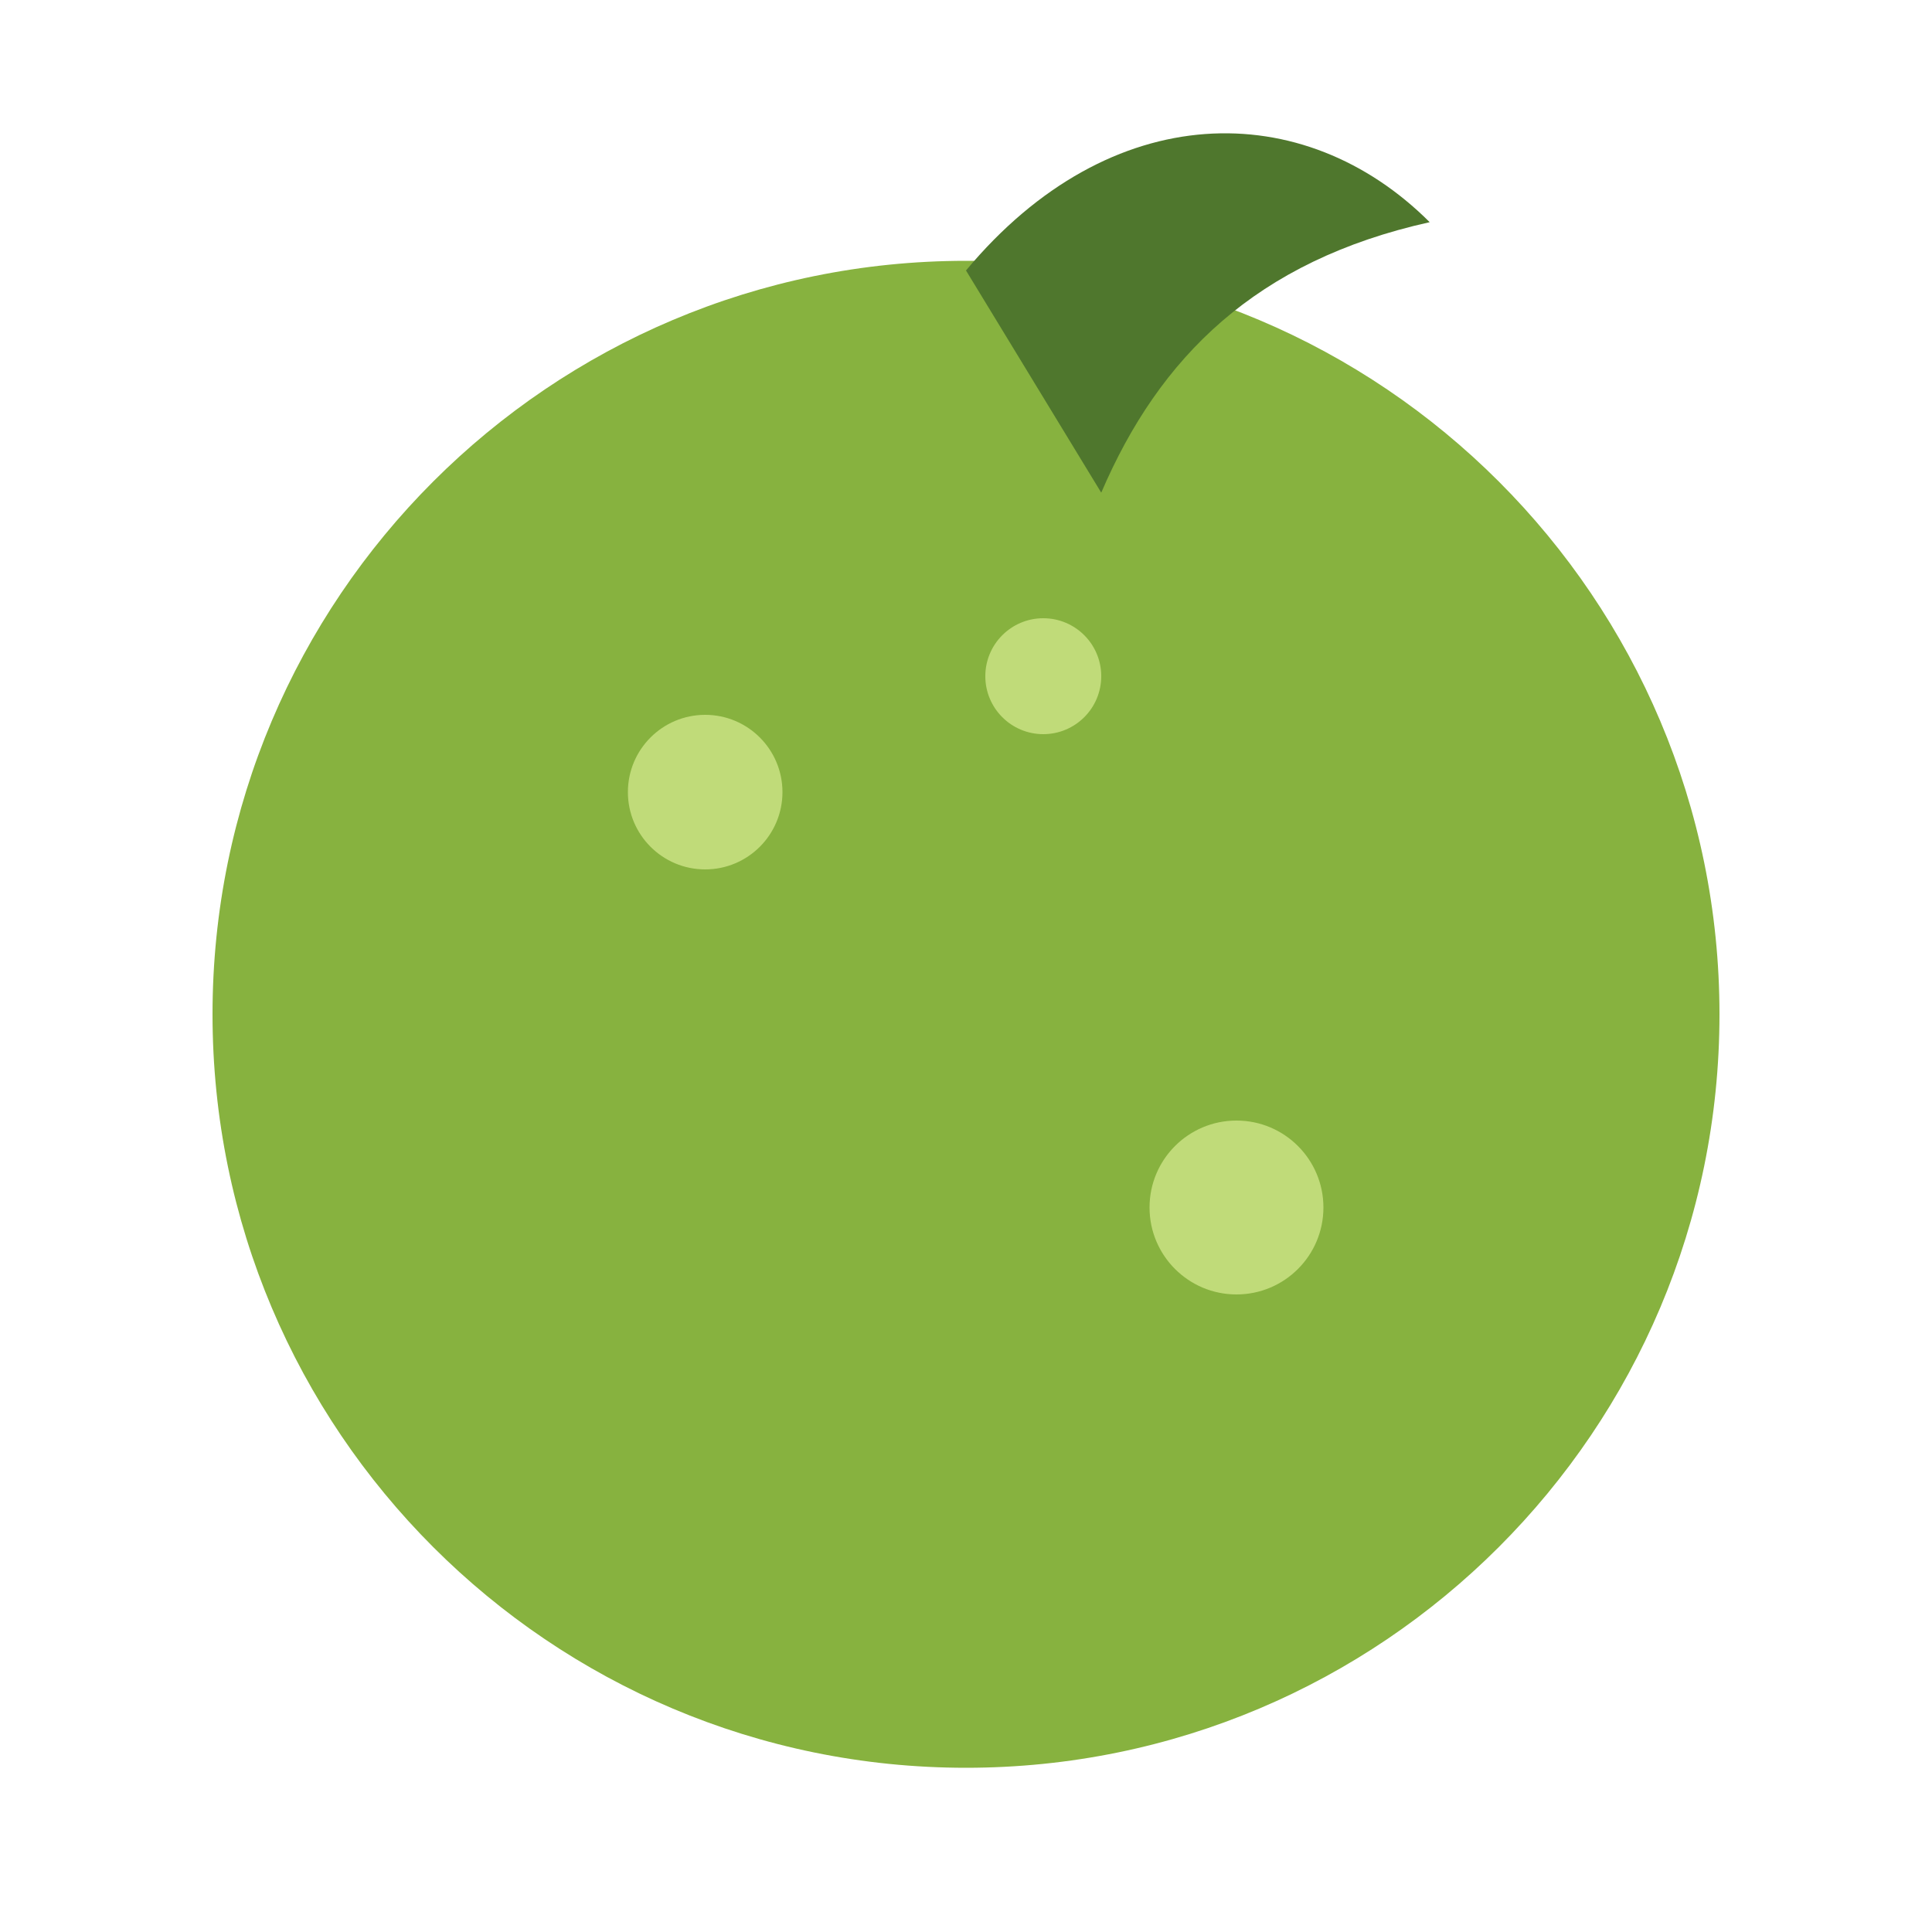
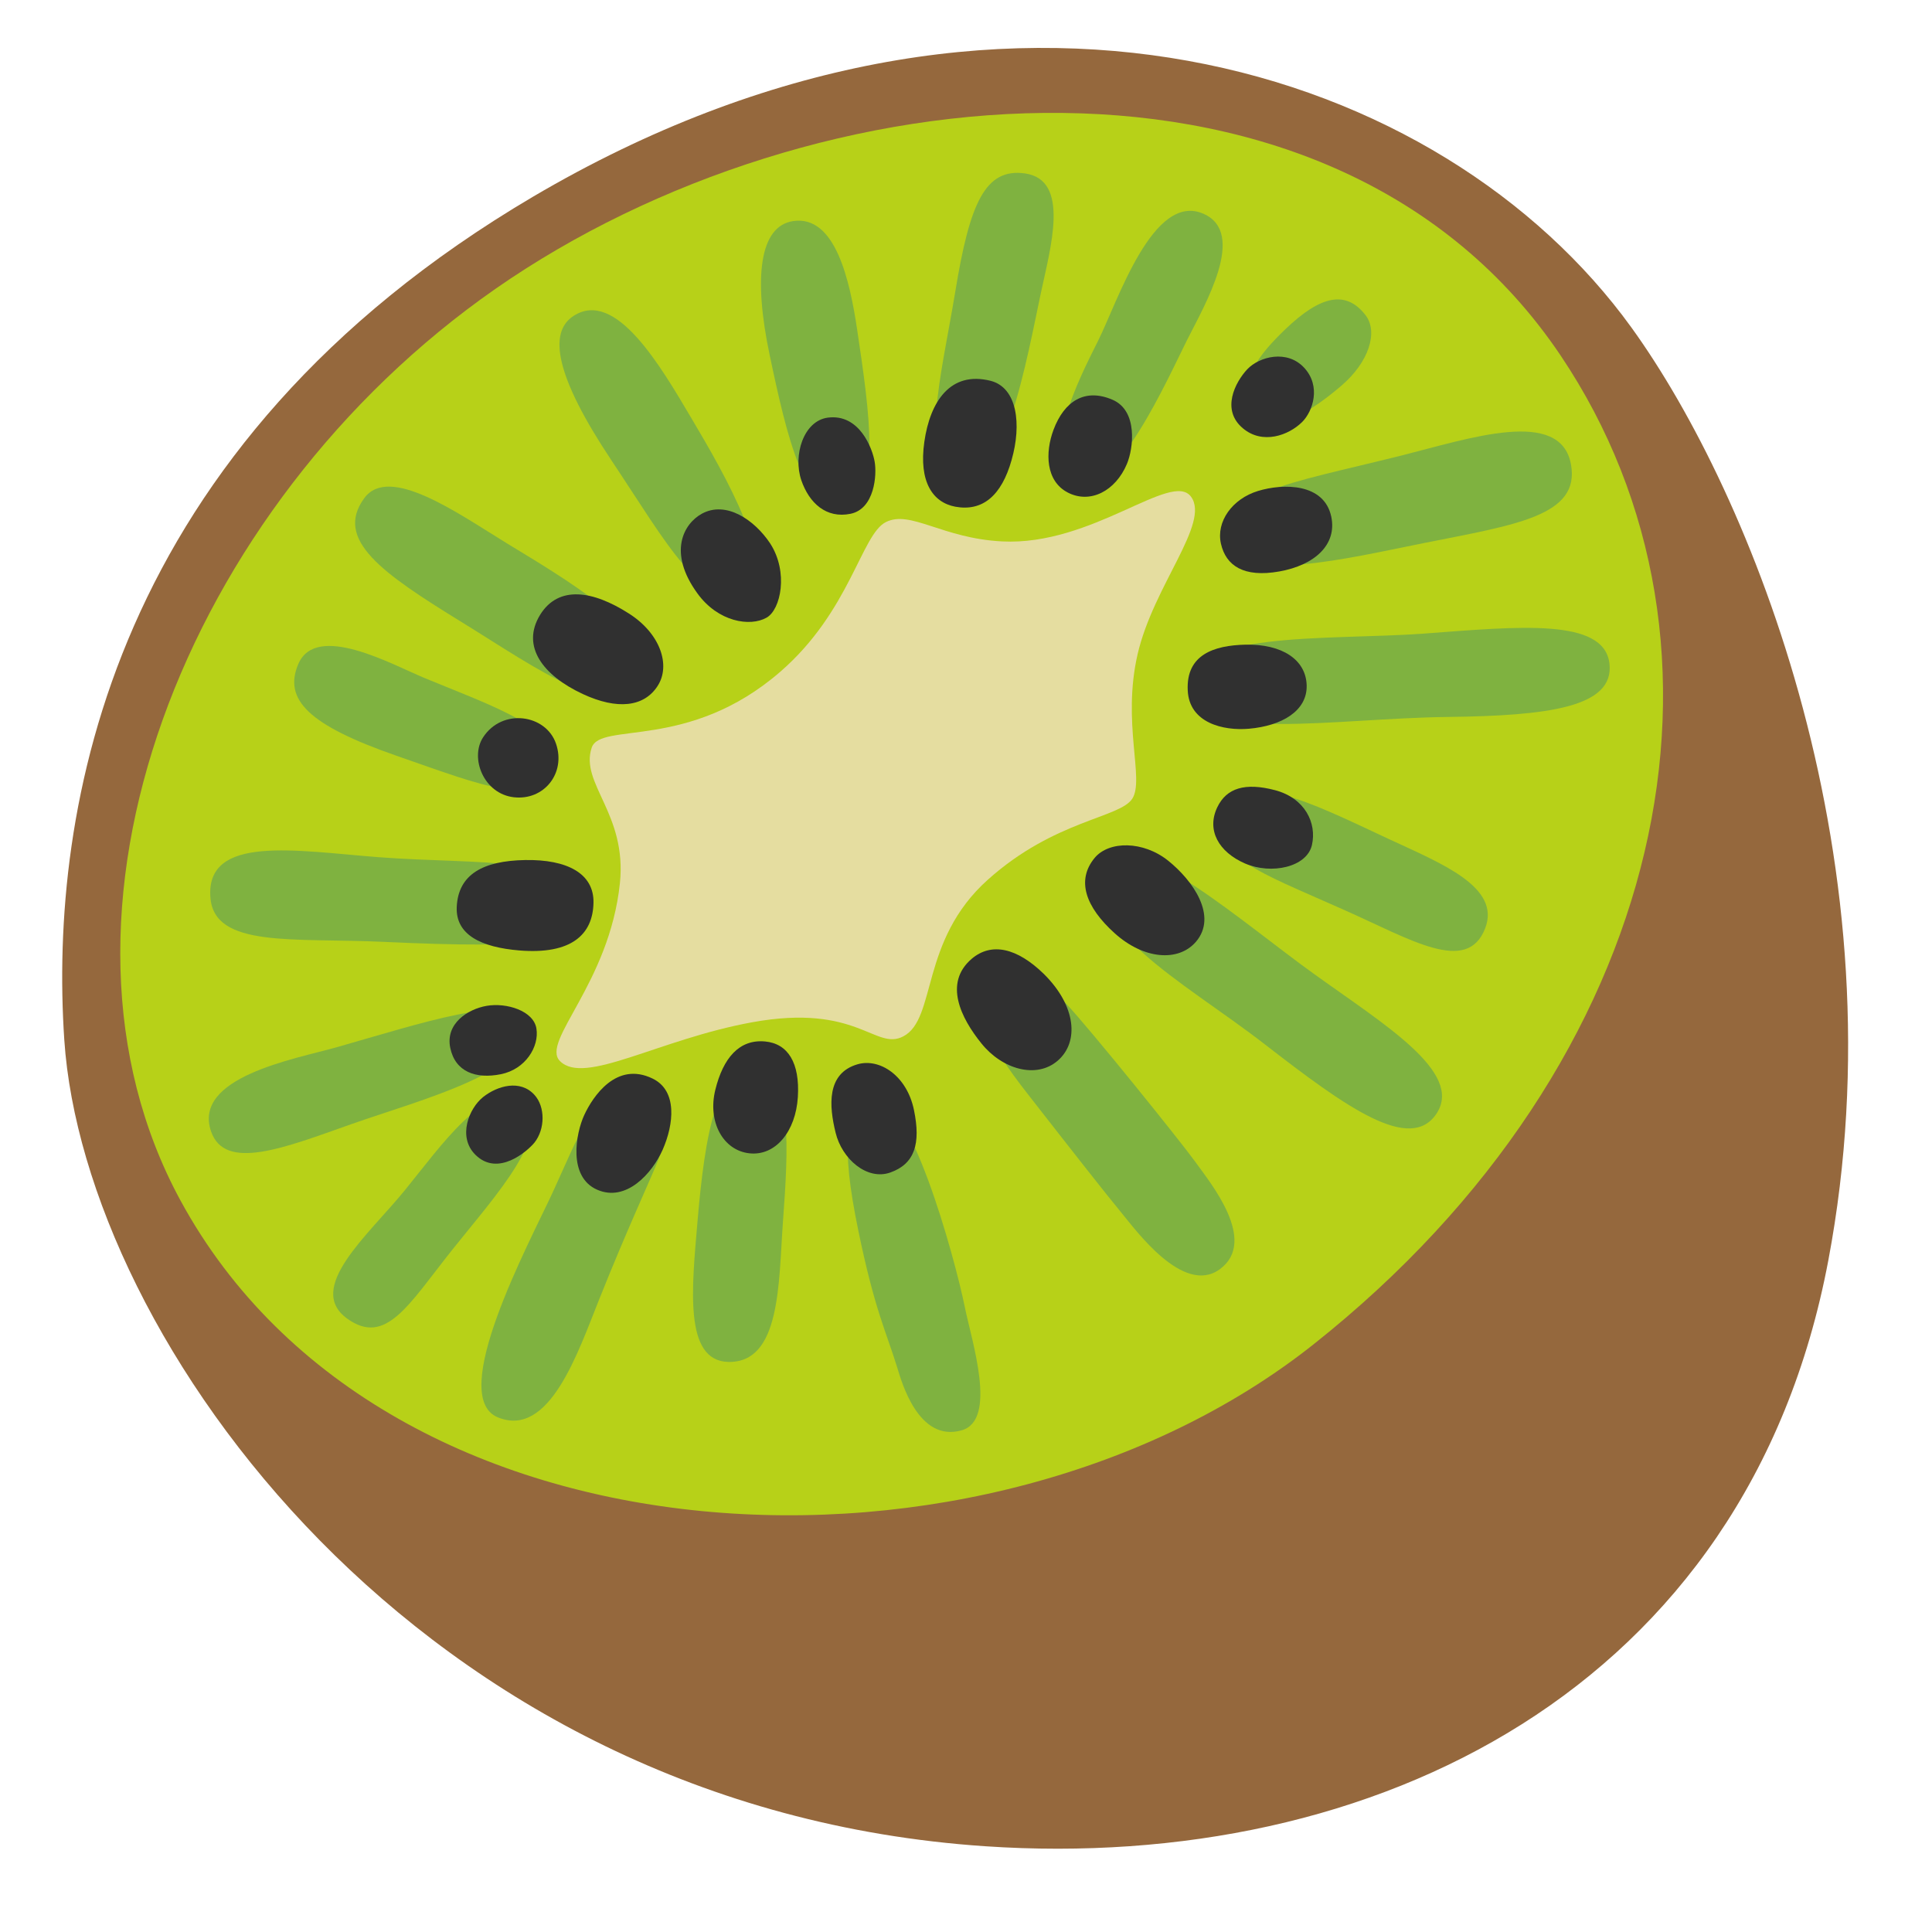
- <svg xmlns="http://www.w3.org/2000/svg" viewBox="0 0 200 200">
-   <circle cx="100" cy="105" r="78" fill="#87b23f" />
-   <path d="M100 28c15-18 35-18 48-5-18 4-28 14-34 28" fill="#4f772d" />
-   <circle cx="73" cy="82" r="8" fill="#d9ed92" opacity=".7" />
-   <circle cx="128" cy="125" r="9" fill="#d9ed92" opacity=".7" />
-   <circle cx="108" cy="70" r="6" fill="#d9ed92" opacity=".7" />
+ <svg xmlns="http://www.w3.org/2000/svg" version="1.1" id="Layer_3" x="0px" y="0px" viewBox="0 0 128 128" style="enable-background:new 0 0 128 128;" xml:space="preserve">
+   <path style="fill:#95683D;" d="M4.26,68.9c1.32,19.7,23.47,50.9,61.03,53.42c25.67,1.73,50.47-10.35,55.84-38.81  c4.94-26.16-5.08-50.79-13.05-61.82c-12.44-17.21-41.61-27-72.78-8.65C7.27,29.57,3.24,53.63,4.26,68.9z" />
+   <path style="fill:#B7D118;" d="M11.96,79.54c13.59,25,53.43,26.68,75.06,9.53c23.75-18.83,29.28-46.31,16.38-65.51  C88.42,1.27,53.91,4.45,32.82,19.14C12.13,33.56,1.7,60.67,11.96,79.54z" />
+   <path style="fill:#E5DDA0;" d="M39.2,49.54c-0.79,2.38,2.35,4.36,1.87,8.98c-0.7,6.65-5.27,10.48-3.97,11.78  c1.63,1.63,6.49-1.43,12.72-2.57c7-1.28,8.17,1.91,10.03,0.93c2.22-1.17,1.08-6.34,5.6-10.38c4.43-3.97,8.75-4.08,9.57-5.37  c0.82-1.28-0.7-5.02,0.35-9.57c1.05-4.55,4.82-8.68,3.54-10.43c-1.28-1.75-6.53,3.27-12.52,2.96c-3.96-0.2-6.07-2.1-7.7-1.28  s-2.36,5.9-7,9.92C45.61,49.78,39.78,47.79,39.2,49.54z" />
+   <path style="fill:#7FB240;" d="M79.75,14.17c-3.35-1.5-5.69,5.78-6.99,8.39c-1.3,2.61-3.97,7.73-1.21,9.13  c2.35,1.2,5.87-6.71,7.08-9.13C79.85,20.14,82.61,15.45,79.75,14.17z" />
+   <path style="fill:#7FB240;" d="M83.39,27.41c1.16,1.35,3.55-0.21,5.46-1.84c1.86-1.58,2.47-3.59,1.62-4.69  c-1.3-1.68-2.98-1.3-5.31,0.93C83.45,23.46,81.71,25.45,83.39,27.41z" />
+   <path style="fill:#7FB240;" d="M81.62,35.98c0.64,2.72,7.62,1.02,12.71,0c6.06-1.21,10.38-1.79,9.75-5.22  c-0.7-3.78-6.73-1.71-11.27-0.57C85.07,32.12,80.83,32.61,81.62,35.98z" />
+   <path style="fill:#7FB240;" d="M78.95,45.73c0.49,3.51,9.41,1.86,16.96,1.77c6.62-0.08,11.06-0.63,10.72-3.54  c-0.36-3.04-6-2.45-12.33-1.98C87.95,42.44,78.38,41.73,78.95,45.73z" />
+   <path style="fill:#7FB240;" d="M81.49,53.95c-1.05,2.9,1.52,3.64,7.55,6.33c4.46,1.98,8.15,4.3,9.35,1.24  c1.08-2.75-2.89-4.31-6.33-5.91C86.47,52.99,82.56,51.01,81.49,53.95z" />
+   <path style="fill:#7FB240;" d="M73.9,57.26c-3.01,3.87,4.45,7.71,9.86,11.9c5.44,4.22,9.68,7.26,11.42,4.61  c1.79-2.74-3.5-5.91-8.16-9.27C82.36,61.15,75.55,55.13,73.9,57.26z" />
+   <path style="fill:#7FB240;" d="M66.44,65.73c-1.91,1.45-1.17,3.14,1.68,6.79c2.98,3.82,5.25,6.71,6.18,7.83s4.09,5.49,6.5,3.75  c2.6-1.88-0.66-5.79-1.59-7.1c-0.93-1.3-7-8.84-8.59-10.52S67.75,64.73,66.44,65.73z" />
+   <path style="fill:#7FB240;" d="M57.85,72.98c-1.81,0.65-2.19,2.7-0.98,8.57c1.08,5.23,1.82,6.62,2.57,9.04  c0.28,0.91,1.39,5,4.28,4.17c2.38-0.69,0.66-5.89,0.2-8.17C63.24,83.25,60.18,72.14,57.85,72.98z" />
+   <path style="fill:#7FB240;" d="M50.21,70.93c-2.7-0.65-3.51,4.24-4,10.01c-0.37,4.38-0.91,9.21,2.03,9.29  c3.49,0.09,3.34-5.23,3.63-9.25C52.24,75.95,52.48,71.48,50.21,70.93z" />
+   <path style="fill:#7FB240;" d="M33,93.91c3.4,1.37,5.27-4.26,6.7-7.83c1.86-4.66,3.36-7.85,3.92-9.25c0.5-1.24,0.21-3.59-1.93-4.34  c-2.14-0.75-3.46,3.02-5.05,6.46S29.58,92.54,33,93.91z" />
+   <path style="fill:#7FB240;" d="M23,87.36c2.55,1.84,4.05-0.89,6.94-4.53c2.89-3.63,6.98-8.02,4.48-9.72  c-2.22-1.51-5.17,2.76-7.6,5.75C24.39,81.84,20.21,85.34,23,87.36z" />
+   <path style="fill:#7FB240;" d="M13.98,74.95c0.91,2.67,4.82,1.11,9.29-0.47s12.58-3.66,11.37-6.79c-0.74-1.91-6.77,0.11-12.36,1.7  C19.5,70.17,12.76,71.36,13.98,74.95z" />
+   <path style="fill:#7FB240;" d="M13.94,59.47c0.26,3.35,5.5,2.65,11.46,2.93c10.36,0.48,12.77,0.07,12.83-2.26  c0.09-3.54-6.33-2.83-13.16-3.35C19.61,56.37,13.61,55.27,13.94,59.47z" />
+   <path style="fill:#7FB240;" d="M19.76,44c-1,2.36,0.72,4.05,6.45,6.05c6.28,2.19,8.88,3.3,10.06,0.81c1.18-2.49-3.41-3.98-8.12-5.93  C25.99,44.04,20.95,41.2,19.76,44z" />
+   <path style="fill:#7FB240;" d="M24.13,33.01c-2.01,2.75,1.22,4.98,6.43,8.19c5.17,3.18,9.96,6.77,11.97,3.75  c1.79-2.69-5.7-6.96-8.96-8.96S25.77,30.75,24.13,33.01z" />
+   <path style="fill:#7FB240;" d="M38,20.93c-1.7,1.1-1.2,4,2.51,9.57s5.96,9.83,8.76,8.6c2.53-1.11-1.31-7.77-3.45-11.37  C43.73,24.19,40.78,19.13,38,20.93z" />
+   <path style="fill:#7FB240;" d="M52.53,14.65c-2.21,0.35-2.62,3.73-1.54,8.86c1.16,5.53,2.37,10.59,4.89,9.92  c2.53-0.67,1.75-5.94,0.9-11.65C56.3,18.6,55.35,14.21,52.53,14.65z" />
+   <path style="fill:#7FB240;" d="M67.91,11.49c-2.64-0.37-3.66,1.96-4.62,7.83c-0.97,5.87-2.45,11.02,0.28,12.22  c2.89,1.27,4.53-8.09,5.38-12.08C69.59,16.43,70.93,11.92,67.91,11.49z" />
+   <path style="fill:#303030;" d="M65.63,25.23c-2.67-0.67-4.01,1.38-4.39,4.04s0.56,4.02,2.05,4.3c1.79,0.33,3.06-0.71,3.73-3.09  C67.7,28.1,67.39,25.68,65.63,25.23z" />
+   <path style="fill:#303030;" d="M70.74,32.63c1.48,0.77,3.16-0.09,3.92-1.89c0.44-1.05,0.73-3.52-0.94-4.25  c-1.84-0.8-3.21,0.09-3.92,1.98C69.23,29.99,69.28,31.87,70.74,32.63z" />
+   <path style="fill:#303030;" d="M82.35,28.38c1.3,1.09,3.02,0.47,3.92-0.42c0.71-0.71,1.27-2.36,0.14-3.59  c-1.13-1.23-2.97-0.75-3.77,0.09C81.83,25.32,80.88,27.16,82.35,28.38z" />
+   <path style="fill:#303030;" d="M88.2,34.23c0.39,1.85-1.09,3.21-3.44,3.63c-2.36,0.42-3.54-0.38-3.87-1.84  c-0.33-1.46,0.75-2.97,2.45-3.49C85.04,32.01,87.73,32.01,88.2,34.23z" />
+   <path style="fill:#303030;" d="M78.69,45.73c0.09,2.17,2.36,2.7,4.06,2.55c2.17-0.19,3.87-1.18,3.82-2.88s-1.63-2.74-4.06-2.69  C80.43,42.76,78.58,43.37,78.69,45.73z" />
+   <path style="fill:#303030;" d="M80.65,53.48c-0.73,1.52,0.09,2.97,1.84,3.73c1.75,0.75,4.1,0.24,4.43-1.23  c0.33-1.46-0.47-3.11-2.45-3.63C82.49,51.83,81.26,52.21,80.65,53.48z" />
+   <path style="fill:#303030;" d="M72.53,56.83c-1.24,1.49-0.61,3.26,1.32,5s4.22,1.91,5.38,0.57c1.46-1.7-0.19-4.06-1.84-5.38  C75.74,55.7,73.48,55.7,72.53,56.83z" />
+   <path style="fill:#303030;" d="M64.37,63.53c-1.86,1.6-0.71,3.92,0.66,5.61c1.37,1.7,3.63,2.36,5.05,1.13  c1.42-1.23,1.23-3.63-0.94-5.76C67.39,62.81,65.69,62.4,64.37,63.53z" />
+   <path style="fill:#303030;" d="M56.82,70.51c-2.08,0.6-1.89,2.78-1.46,4.53c0.42,1.75,2.09,3.19,3.63,2.64  c1.6-0.57,2.03-1.89,1.56-4.15S58.29,70.09,56.82,70.51z" />
+   <path style="fill:#303030;" d="M50.69,69c-1.71-0.16-2.78,1.09-3.3,3.21c-0.52,2.12,0.52,4.01,2.26,4.2s3.07-1.46,3.21-3.73  S52.2,69.14,50.69,69z" />
+   <path style="fill:#303030;" d="M43.24,71.46c-2.4-1.17-3.96,1.18-4.53,2.41s-1.09,4.1,0.85,4.95c1.93,0.85,3.65-1.09,4.34-2.64  C44.65,74.48,44.89,72.26,43.24,71.46z" />
+   <path style="fill:#303030;" d="M31.49,76.5c1.51,1.51,3.48-0.26,3.92-0.8c0.71-0.9,0.72-2.37,0-3.16c-0.94-1.04-2.45-0.61-3.4,0.14  C31.06,73.44,30.31,75.32,31.49,76.5z" />
+   <path style="fill:#303030;" d="M32.24,66.64c-1.26,0.22-2.74,1.18-2.41,2.78s1.7,2.08,3.35,1.75c1.65-0.33,2.55-1.84,2.36-3.02  C35.36,66.97,33.56,66.41,32.24,66.64z" />
+   <path style="fill:#303030;" d="M30.26,60.09c-0.08,1.84,1.61,2.67,4.15,2.88c3.44,0.28,4.87-1.05,4.91-3.16  c0.04-1.94-1.75-2.88-4.53-2.83S30.36,57.92,30.26,60.09z" />
+   <path style="fill:#303030;" d="M32,48.86c-0.88,1.37,0.05,3.73,2.04,3.96c2,0.23,3.46-1.59,2.8-3.54  C36.18,47.32,33.27,46.89,32,48.86z" />
+   <path style="fill:#303030;" d="M35.78,40.74c-1.27,2.08,0.19,4.01,2.83,5.24c2.3,1.07,4.06,0.85,4.95-0.52  c0.9-1.37,0.19-3.49-1.89-4.81C39.28,39.12,37,38.76,35.78,40.74z" />
+   <path style="fill:#303030;" d="M46.49,34.04c-1.19,0.66-2.27,2.55-0.28,5.28c1.37,1.89,3.49,2.22,4.58,1.6  c0.94-0.53,1.46-3.02,0.24-4.91C49.99,34.44,48.1,33.15,46.49,34.04z" />
+   <path style="fill:#303030;" d="M54.84,27.67c-1.61,0.22-2.31,2.5-1.75,4.15c0.52,1.51,1.65,2.55,3.26,2.22  c1.6-0.33,1.75-2.59,1.6-3.44C57.81,29.75,56.96,27.39,54.84,27.67z" />
</svg>
